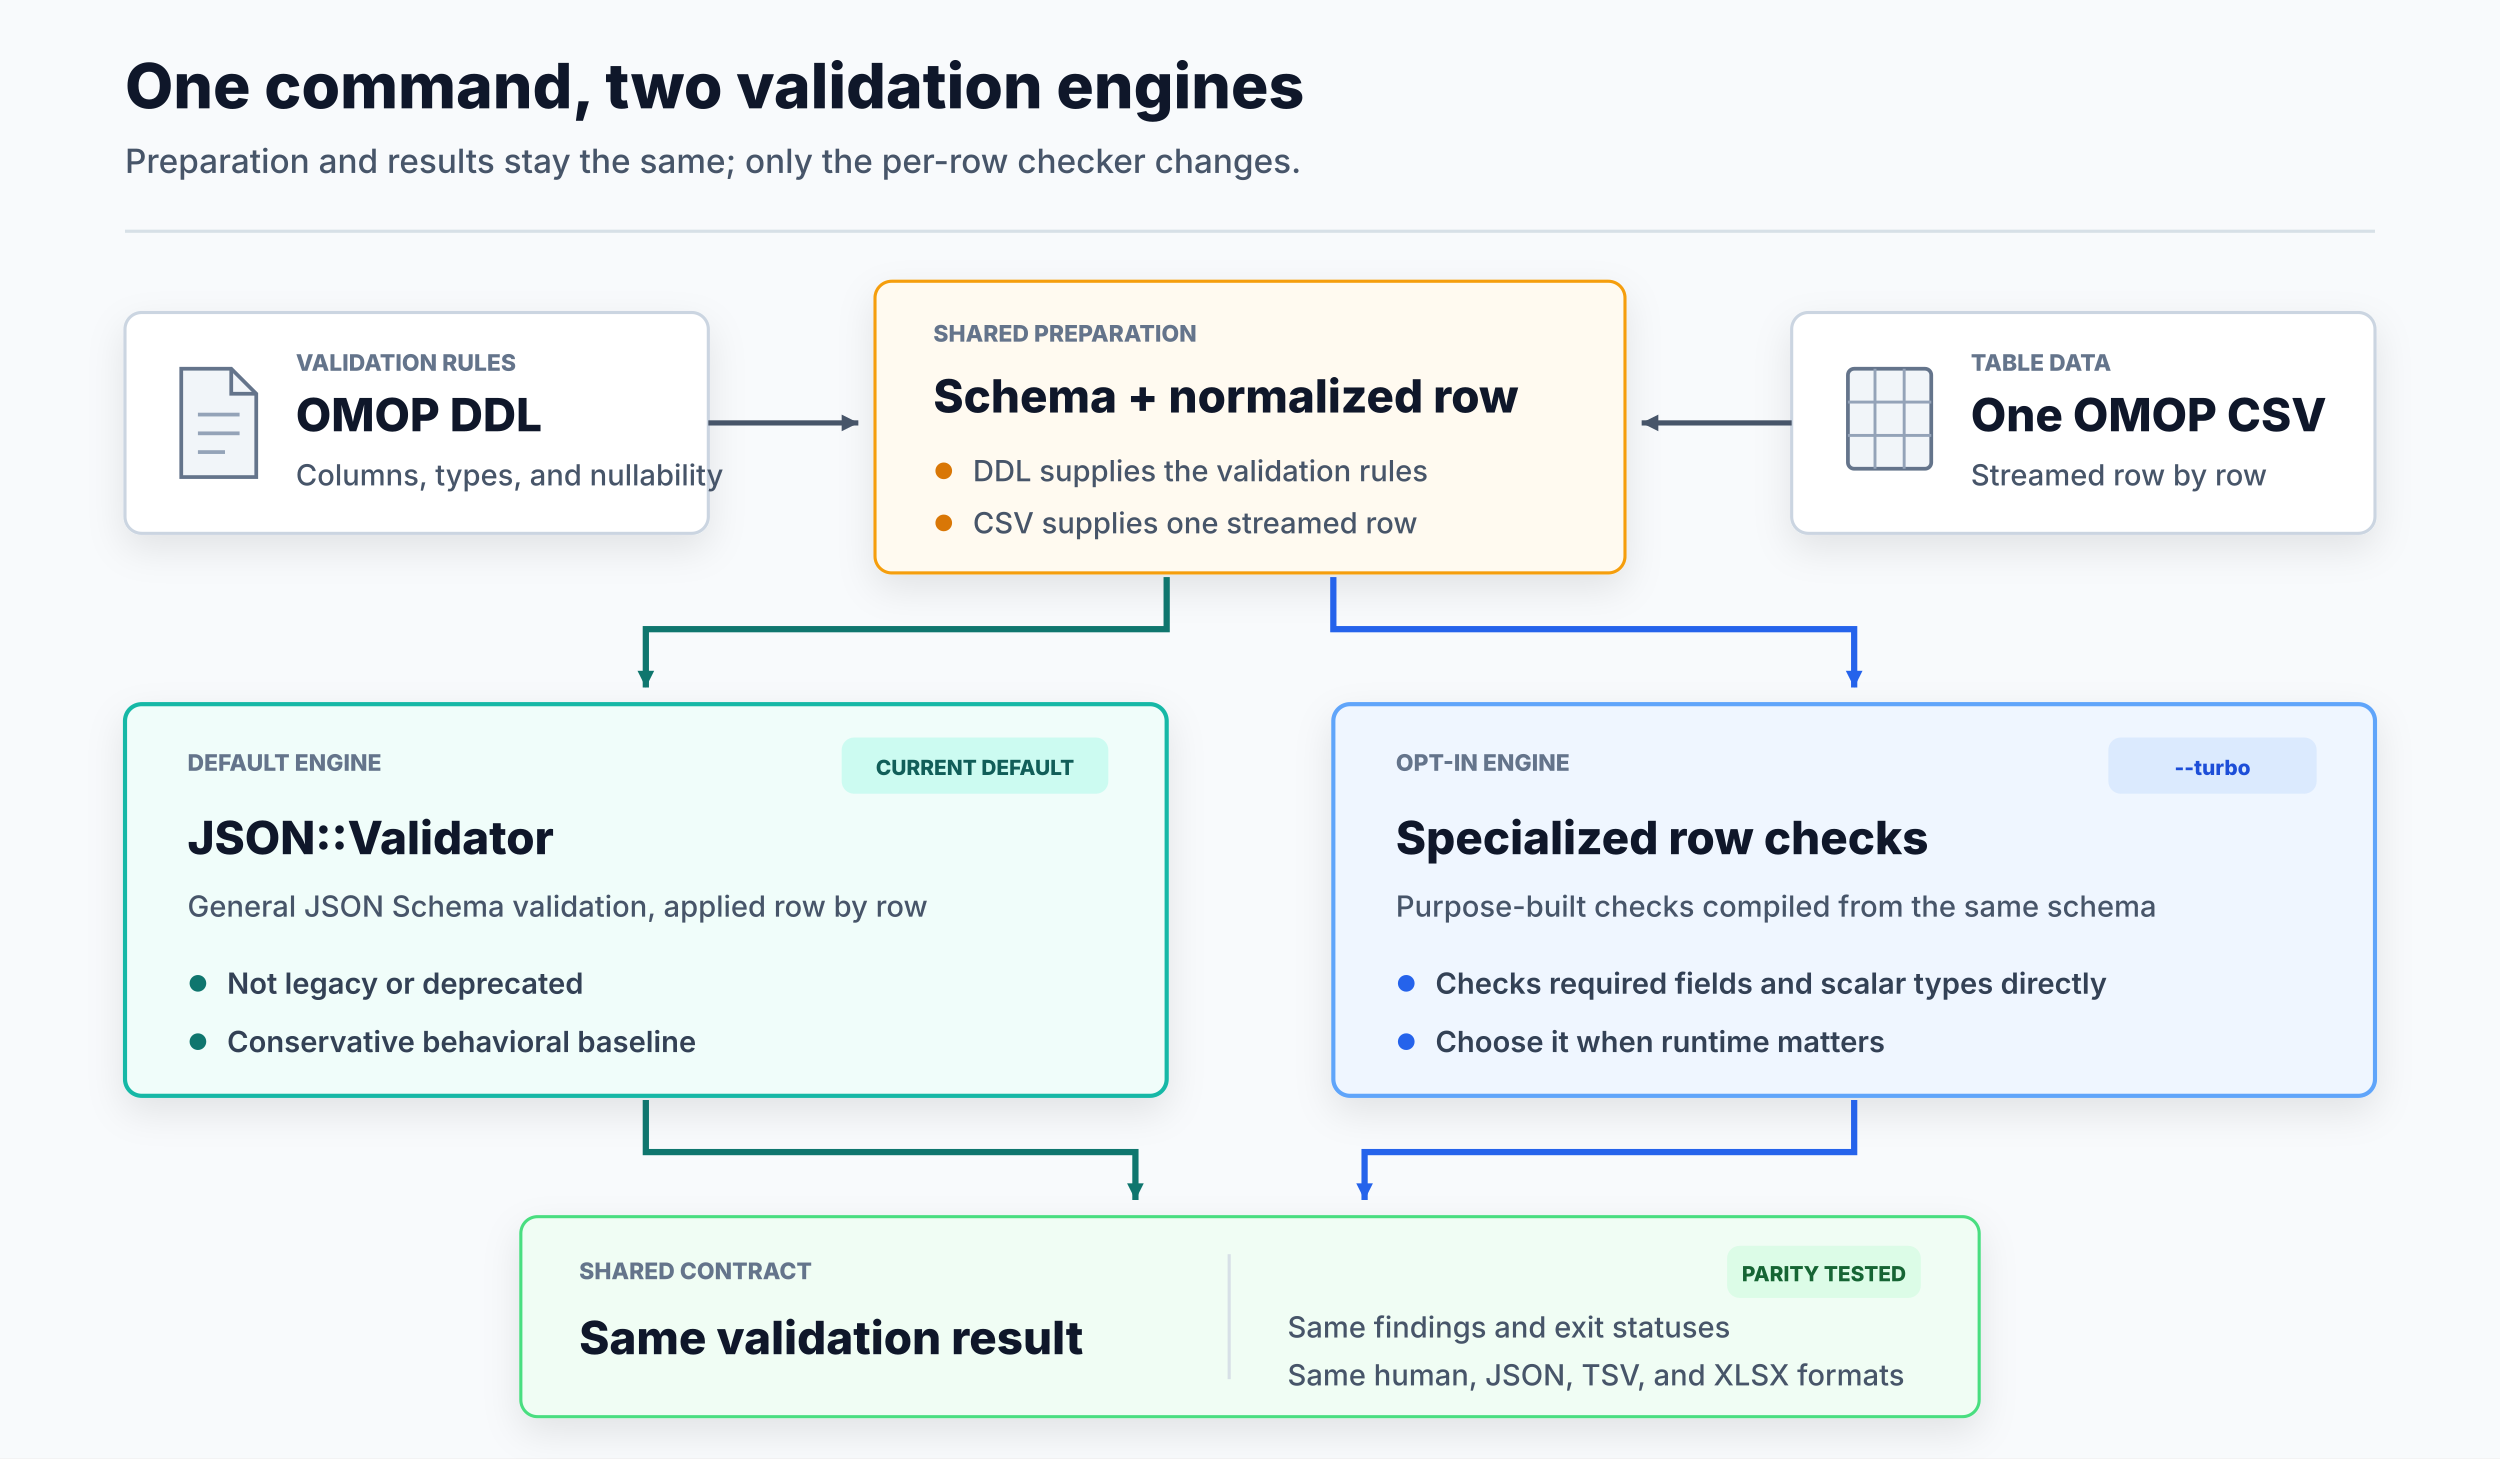
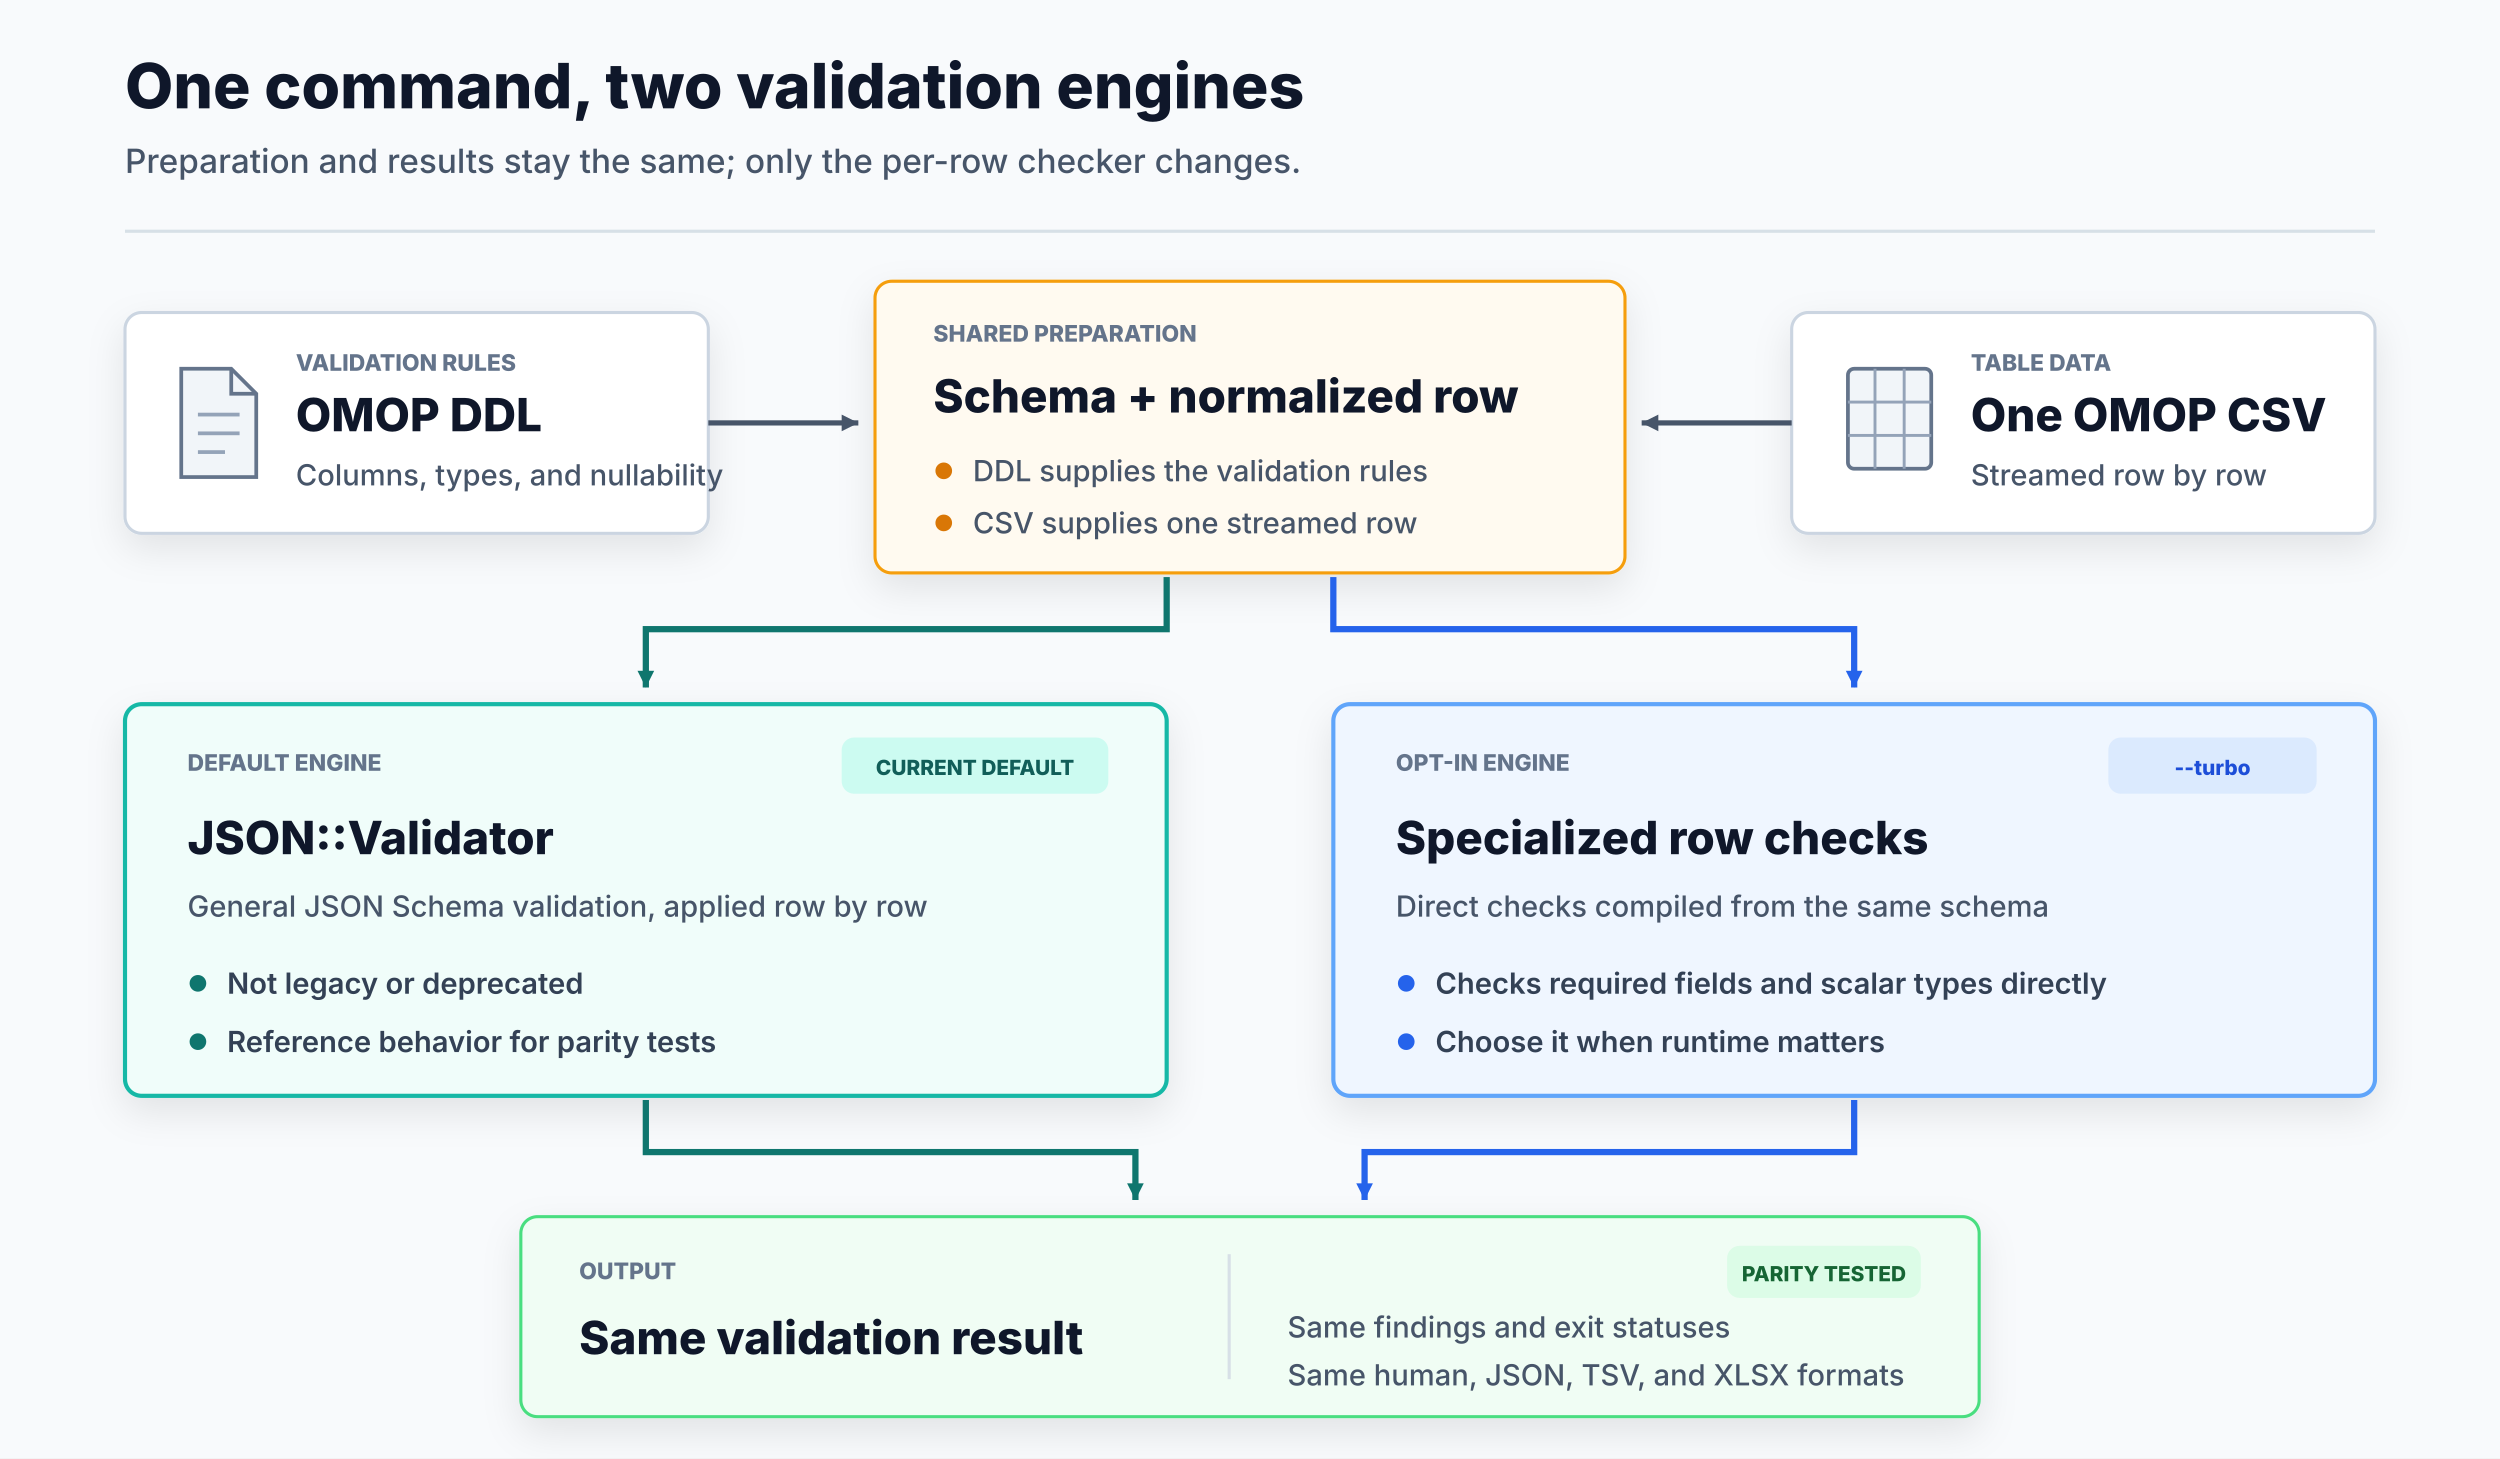
<svg xmlns="http://www.w3.org/2000/svg" width="1200" height="700" viewBox="0 0 1200 700" role="img" aria-labelledby="title desc">
  <defs>
    <marker id="arrow-slate" viewBox="0 0 10 10" markerWidth="10" markerHeight="10" refX="9" refY="5" orient="auto" markerUnits="userSpaceOnUse">
      <path d="M1 1 L9 5 L1 9 Z" fill="#475569" />
    </marker>
    <marker id="arrow-teal" viewBox="0 0 10 10" markerWidth="10" markerHeight="10" refX="9" refY="5" orient="auto" markerUnits="userSpaceOnUse">
      <path d="M1 1 L9 5 L1 9 Z" fill="#0f766e" />
    </marker>
    <marker id="arrow-blue" viewBox="0 0 10 10" markerWidth="10" markerHeight="10" refX="9" refY="5" orient="auto" markerUnits="userSpaceOnUse">
      <path d="M1 1 L9 5 L1 9 Z" fill="#2563eb" />
    </marker>
    <filter id="shadow" x="-12%" y="-18%" width="124%" height="145%">
      <feDropShadow dx="0" dy="7" stdDeviation="9" flood-color="#0f172a" flood-opacity="0.09" />
    </filter>
    <style>
      .bg { fill: #f8fafc; }
      .card { fill: #ffffff; stroke: #cbd5e1; stroke-width: 1.5; filter: url(#shadow); }
      .shared { fill: #fffaf0; stroke: #f59e0b; stroke-width: 1.5; filter: url(#shadow); }
      .default { fill: #f0fdfa; stroke: #14b8a6; stroke-width: 2; filter: url(#shadow); }
      .turbo { fill: #eff6ff; stroke: #60a5fa; stroke-width: 2; filter: url(#shadow); }
      .result { fill: #f0fdf4; stroke: #4ade80; stroke-width: 1.5; filter: url(#shadow); }
      .title { font: 800 30px system-ui, -apple-system, BlinkMacSystemFont, "Segoe UI", sans-serif; fill: #0f172a; }
      .subtitle { font: 500 16px system-ui, -apple-system, BlinkMacSystemFont, "Segoe UI", sans-serif; fill: #475569; }
      .eyebrow { font: 800 11px system-ui, -apple-system, BlinkMacSystemFont, "Segoe UI", sans-serif; fill: #64748b; letter-spacing: 0; }
      .label { font: 800 22px system-ui, -apple-system, BlinkMacSystemFont, "Segoe UI", sans-serif; fill: #0f172a; }
      .body { font: 500 14px system-ui, -apple-system, BlinkMacSystemFont, "Segoe UI", sans-serif; fill: #475569; }
      .bullet { font: 600 14px system-ui, -apple-system, BlinkMacSystemFont, "Segoe UI", sans-serif; fill: #334155; }
      .badge { font: 800 10px system-ui, -apple-system, BlinkMacSystemFont, "Segoe UI", sans-serif; letter-spacing: 0; }
      .divider { stroke: #d7e0e7; stroke-width: 1.5; }
      .arrow-slate { fill: none; stroke: #475569; stroke-width: 2.5; marker-end: url(#arrow-slate); }
      .arrow-teal { fill: none; stroke: #0f766e; stroke-width: 3; marker-end: url(#arrow-teal); }
      .arrow-blue { fill: none; stroke: #2563eb; stroke-width: 3; marker-end: url(#arrow-blue); }
    </style>
  </defs>
  <rect class="bg" width="1200" height="700" />
  <text x="60" y="52" class="title">One command, two validation engines</text>
  <text x="60" y="83" class="subtitle">Preparation and results stay the same; only the per-row checker changes.</text>
  <path d="M60 111 H1140" class="divider" />
  <rect x="60" y="150" width="280" height="106" rx="8" class="card" />
  <path d="M87 177 H111 L123 189 V229 H87 Z" fill="#f1f5f9" stroke="#64748b" stroke-width="1.8" />
  <path d="M111 177 V189 H123" fill="none" stroke="#64748b" stroke-width="1.8" />
  <path d="M95 199 H115 M95 208 H115 M95 217 H108" fill="none" stroke="#94a3b8" stroke-width="1.8" />
  <text x="142" y="178" class="eyebrow">VALIDATION RULES</text>
  <text x="142" y="207" class="label">OMOP DDL</text>
  <text x="142" y="233" class="body">Columns, types, and nullability</text>
  <rect x="420" y="135" width="360" height="140" rx="8" class="shared" />
  <text x="448" y="164" class="eyebrow">SHARED PREPARATION</text>
  <text x="448" y="198" class="label">Schema + normalized row</text>
  <circle cx="453" cy="226" r="4" fill="#d97706" />
  <text x="467" y="231" class="body">DDL supplies the validation rules</text>
  <circle cx="453" cy="251" r="4" fill="#d97706" />
  <text x="467" y="256" class="body">CSV supplies one streamed row</text>
  <rect x="860" y="150" width="280" height="106" rx="8" class="card" />
  <rect x="887" y="177" width="40" height="48" rx="3" fill="#f1f5f9" stroke="#64748b" stroke-width="1.8" />
  <path d="M887 193 H927 M887 209 H927 M900 177 V225 M914 177 V225" fill="none" stroke="#94a3b8" stroke-width="1.4" />
  <text x="946" y="178" class="eyebrow">TABLE DATA</text>
  <text x="946" y="207" class="label">One OMOP CSV</text>
  <text x="946" y="233" class="body">Streamed row by row</text>
  <path d="M340 203 H412" class="arrow-slate" />
  <path d="M860 203 H788" class="arrow-slate" />
  <path d="M560 277 V302 H310 V330" class="arrow-teal" />
  <path d="M640 277 V302 H890 V330" class="arrow-blue" />
  <rect x="60" y="338" width="500" height="188" rx="8" class="default" />
  <text x="90" y="370" class="eyebrow" fill="#0f766e">DEFAULT ENGINE</text>
  <rect x="404" y="354" width="128" height="27" rx="6" fill="#ccfbf1" />
  <text x="468" y="372" class="badge" fill="#115e59" text-anchor="middle">CURRENT DEFAULT</text>
  <text x="90" y="410" class="label">JSON::Validator</text>
  <text x="90" y="440" class="body">General JSON Schema validation, applied row by row</text>
  <circle cx="95" cy="472" r="4" fill="#0f766e" />
  <text x="109" y="477" class="bullet">Not legacy or deprecated</text>
  <circle cx="95" cy="500" r="4" fill="#0f766e" />
-   <text x="109" y="505" class="bullet">Conservative behavioral baseline</text>
+   <text x="109" y="505" class="bullet">Reference behavior for parity tests</text>
  <rect x="640" y="338" width="500" height="188" rx="8" class="turbo" />
  <text x="670" y="370" class="eyebrow" fill="#1d4ed8">OPT-IN ENGINE</text>
  <rect x="1012" y="354" width="100" height="27" rx="6" fill="#dbeafe" />
  <text x="1062" y="372" class="badge" fill="#1d4ed8" text-anchor="middle">--turbo</text>
  <text x="670" y="410" class="label">Specialized row checks</text>
-   <text x="670" y="440" class="body">Purpose-built checks compiled from the same schema</text>
+   <text x="670" y="440" class="body">Direct checks compiled from the same schema</text>
  <circle cx="675" cy="472" r="4" fill="#2563eb" />
  <text x="689" y="477" class="bullet">Checks required fields and scalar types directly</text>
  <circle cx="675" cy="500" r="4" fill="#2563eb" />
  <text x="689" y="505" class="bullet">Choose it when runtime matters</text>
  <path d="M310 528 V553 H545 V576" class="arrow-teal" />
  <path d="M890 528 V553 H655 V576" class="arrow-blue" />
  <rect x="250" y="584" width="700" height="96" rx="8" class="result" />
-   <text x="278" y="614" class="eyebrow" fill="#166534">SHARED CONTRACT</text>
+   <text x="278" y="614" class="eyebrow" fill="#166534">OUTPUT</text>
  <text x="278" y="650" class="label">Same validation result</text>
  <path d="M590 602 V662" class="divider" />
  <rect x="829" y="598" width="93" height="25" rx="6" fill="#dcfce7" />
  <text x="875.5" y="615" class="badge" fill="#166534" text-anchor="middle">PARITY TESTED</text>
  <text x="618" y="642" class="body">Same findings and exit statuses</text>
  <text x="618" y="665" class="body">Same human, JSON, TSV, and XLSX formats</text>
</svg>
